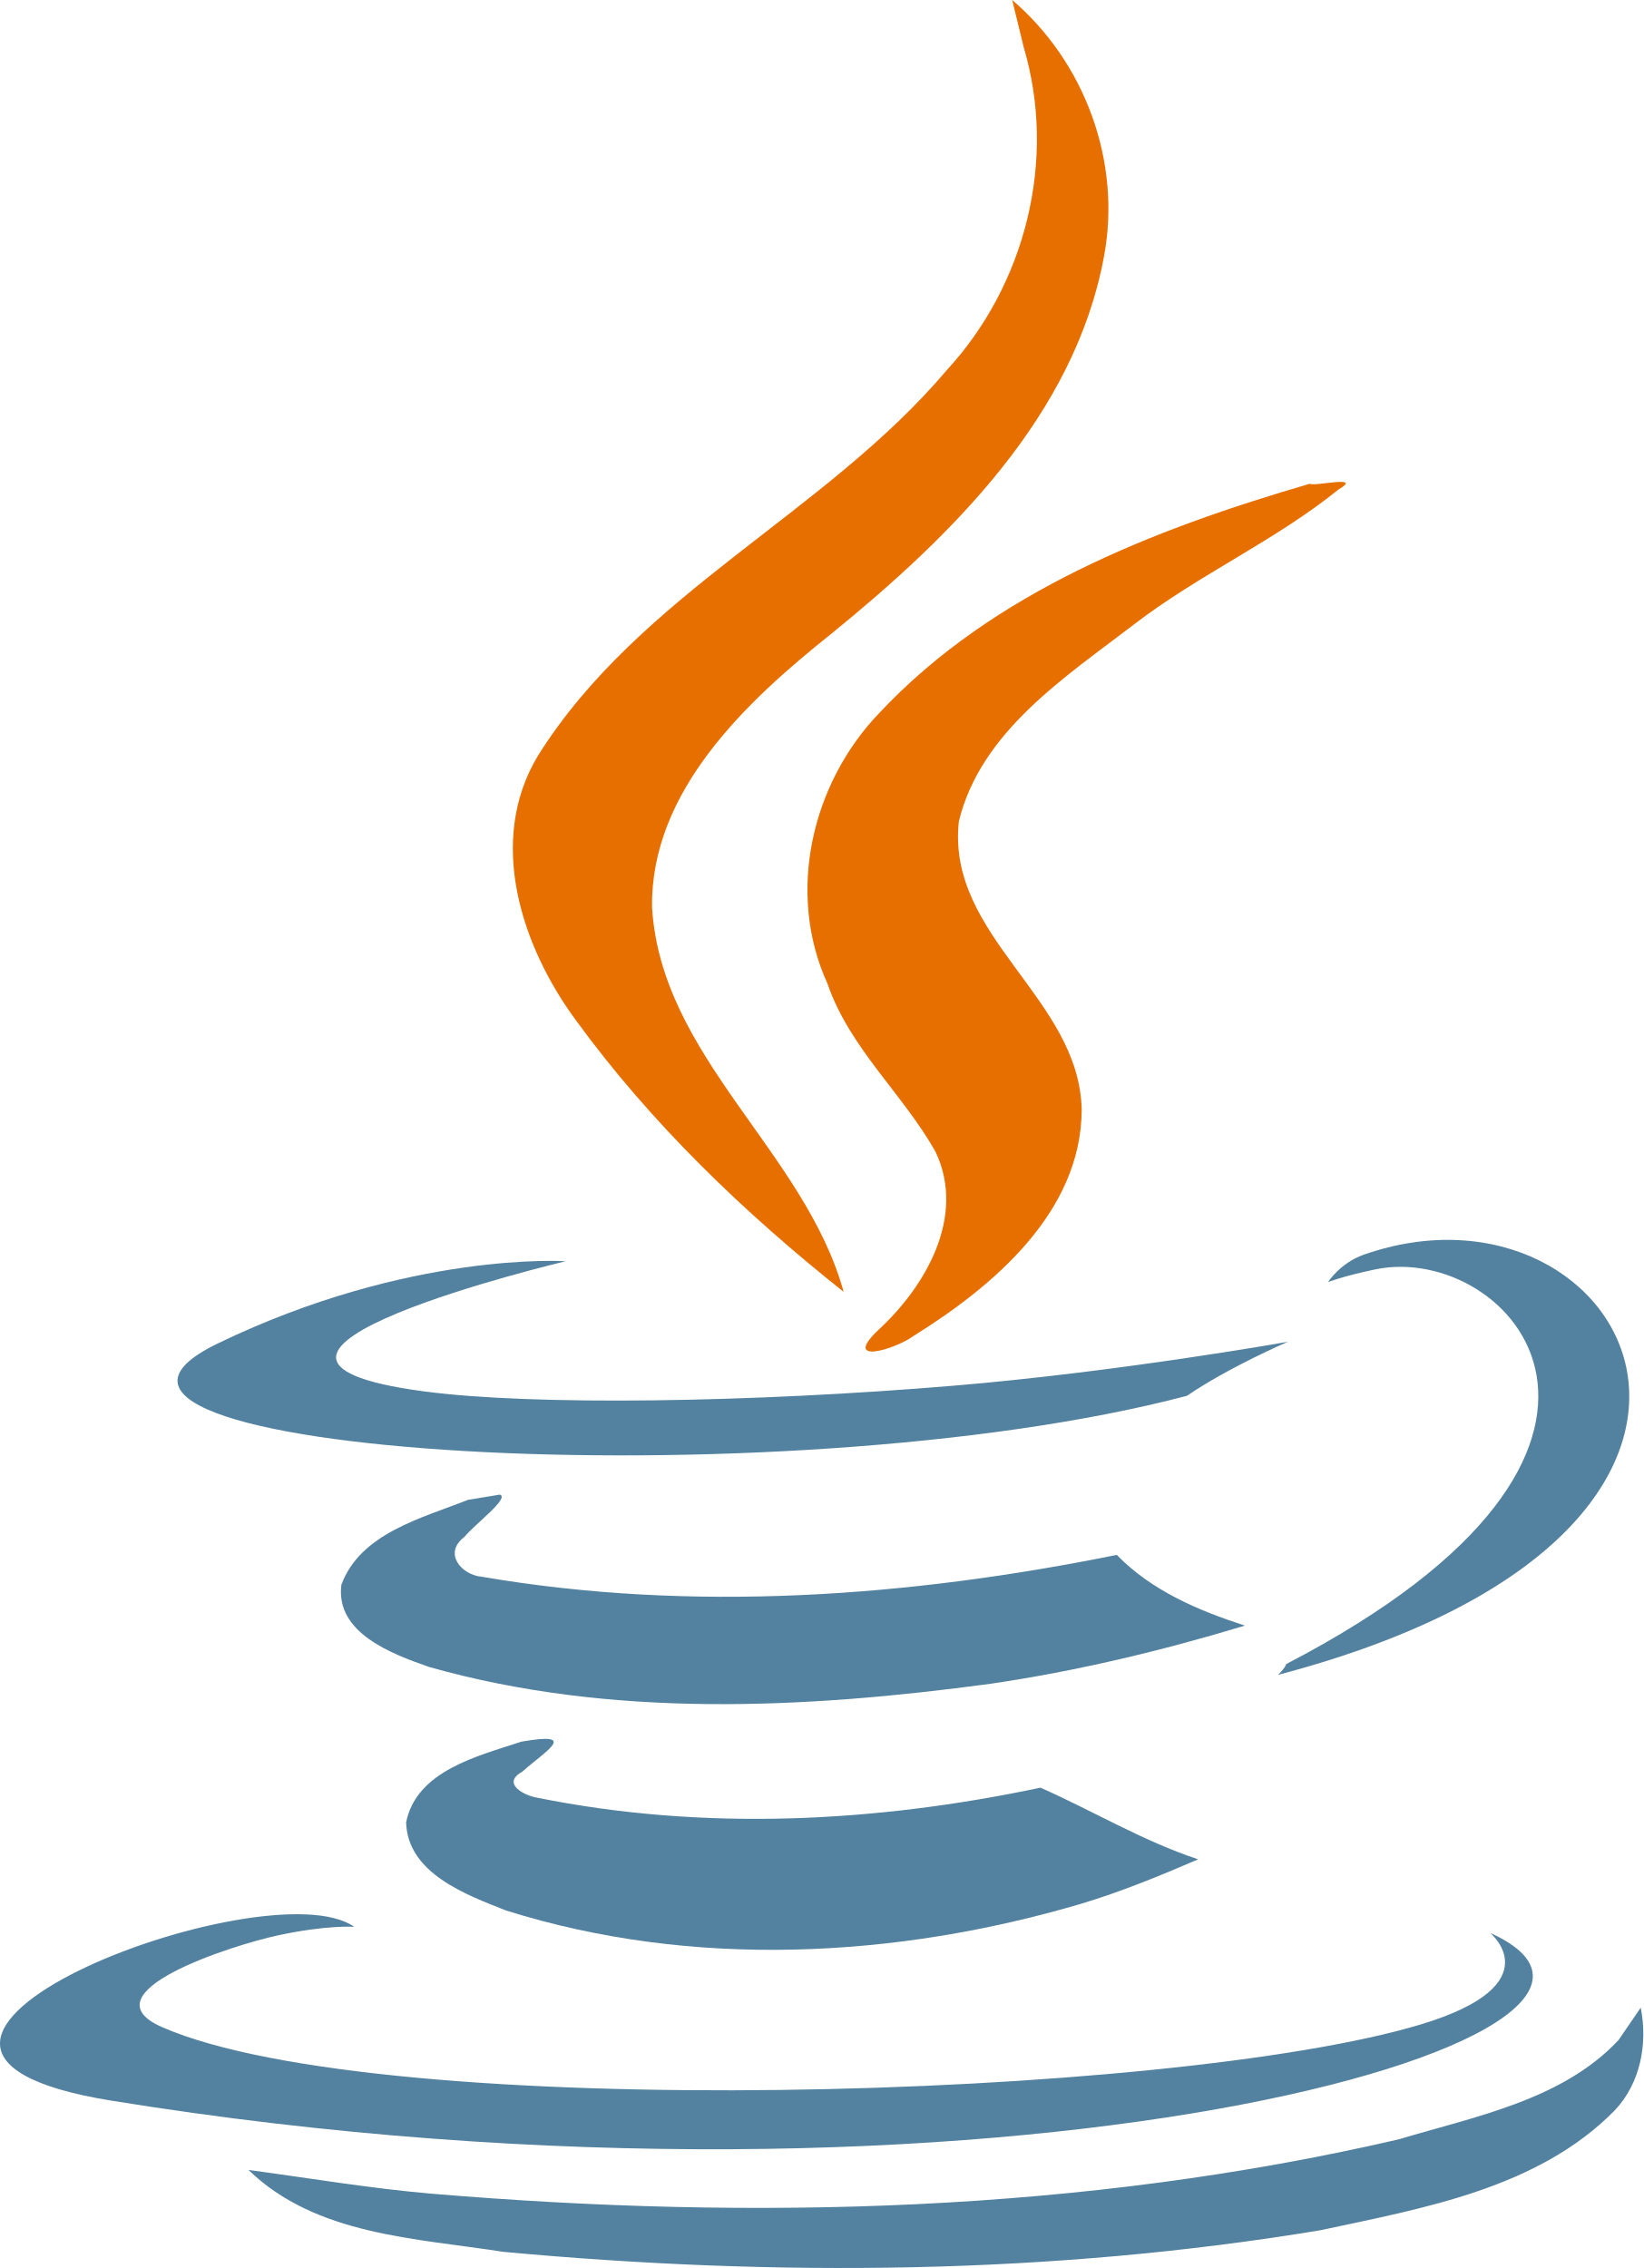
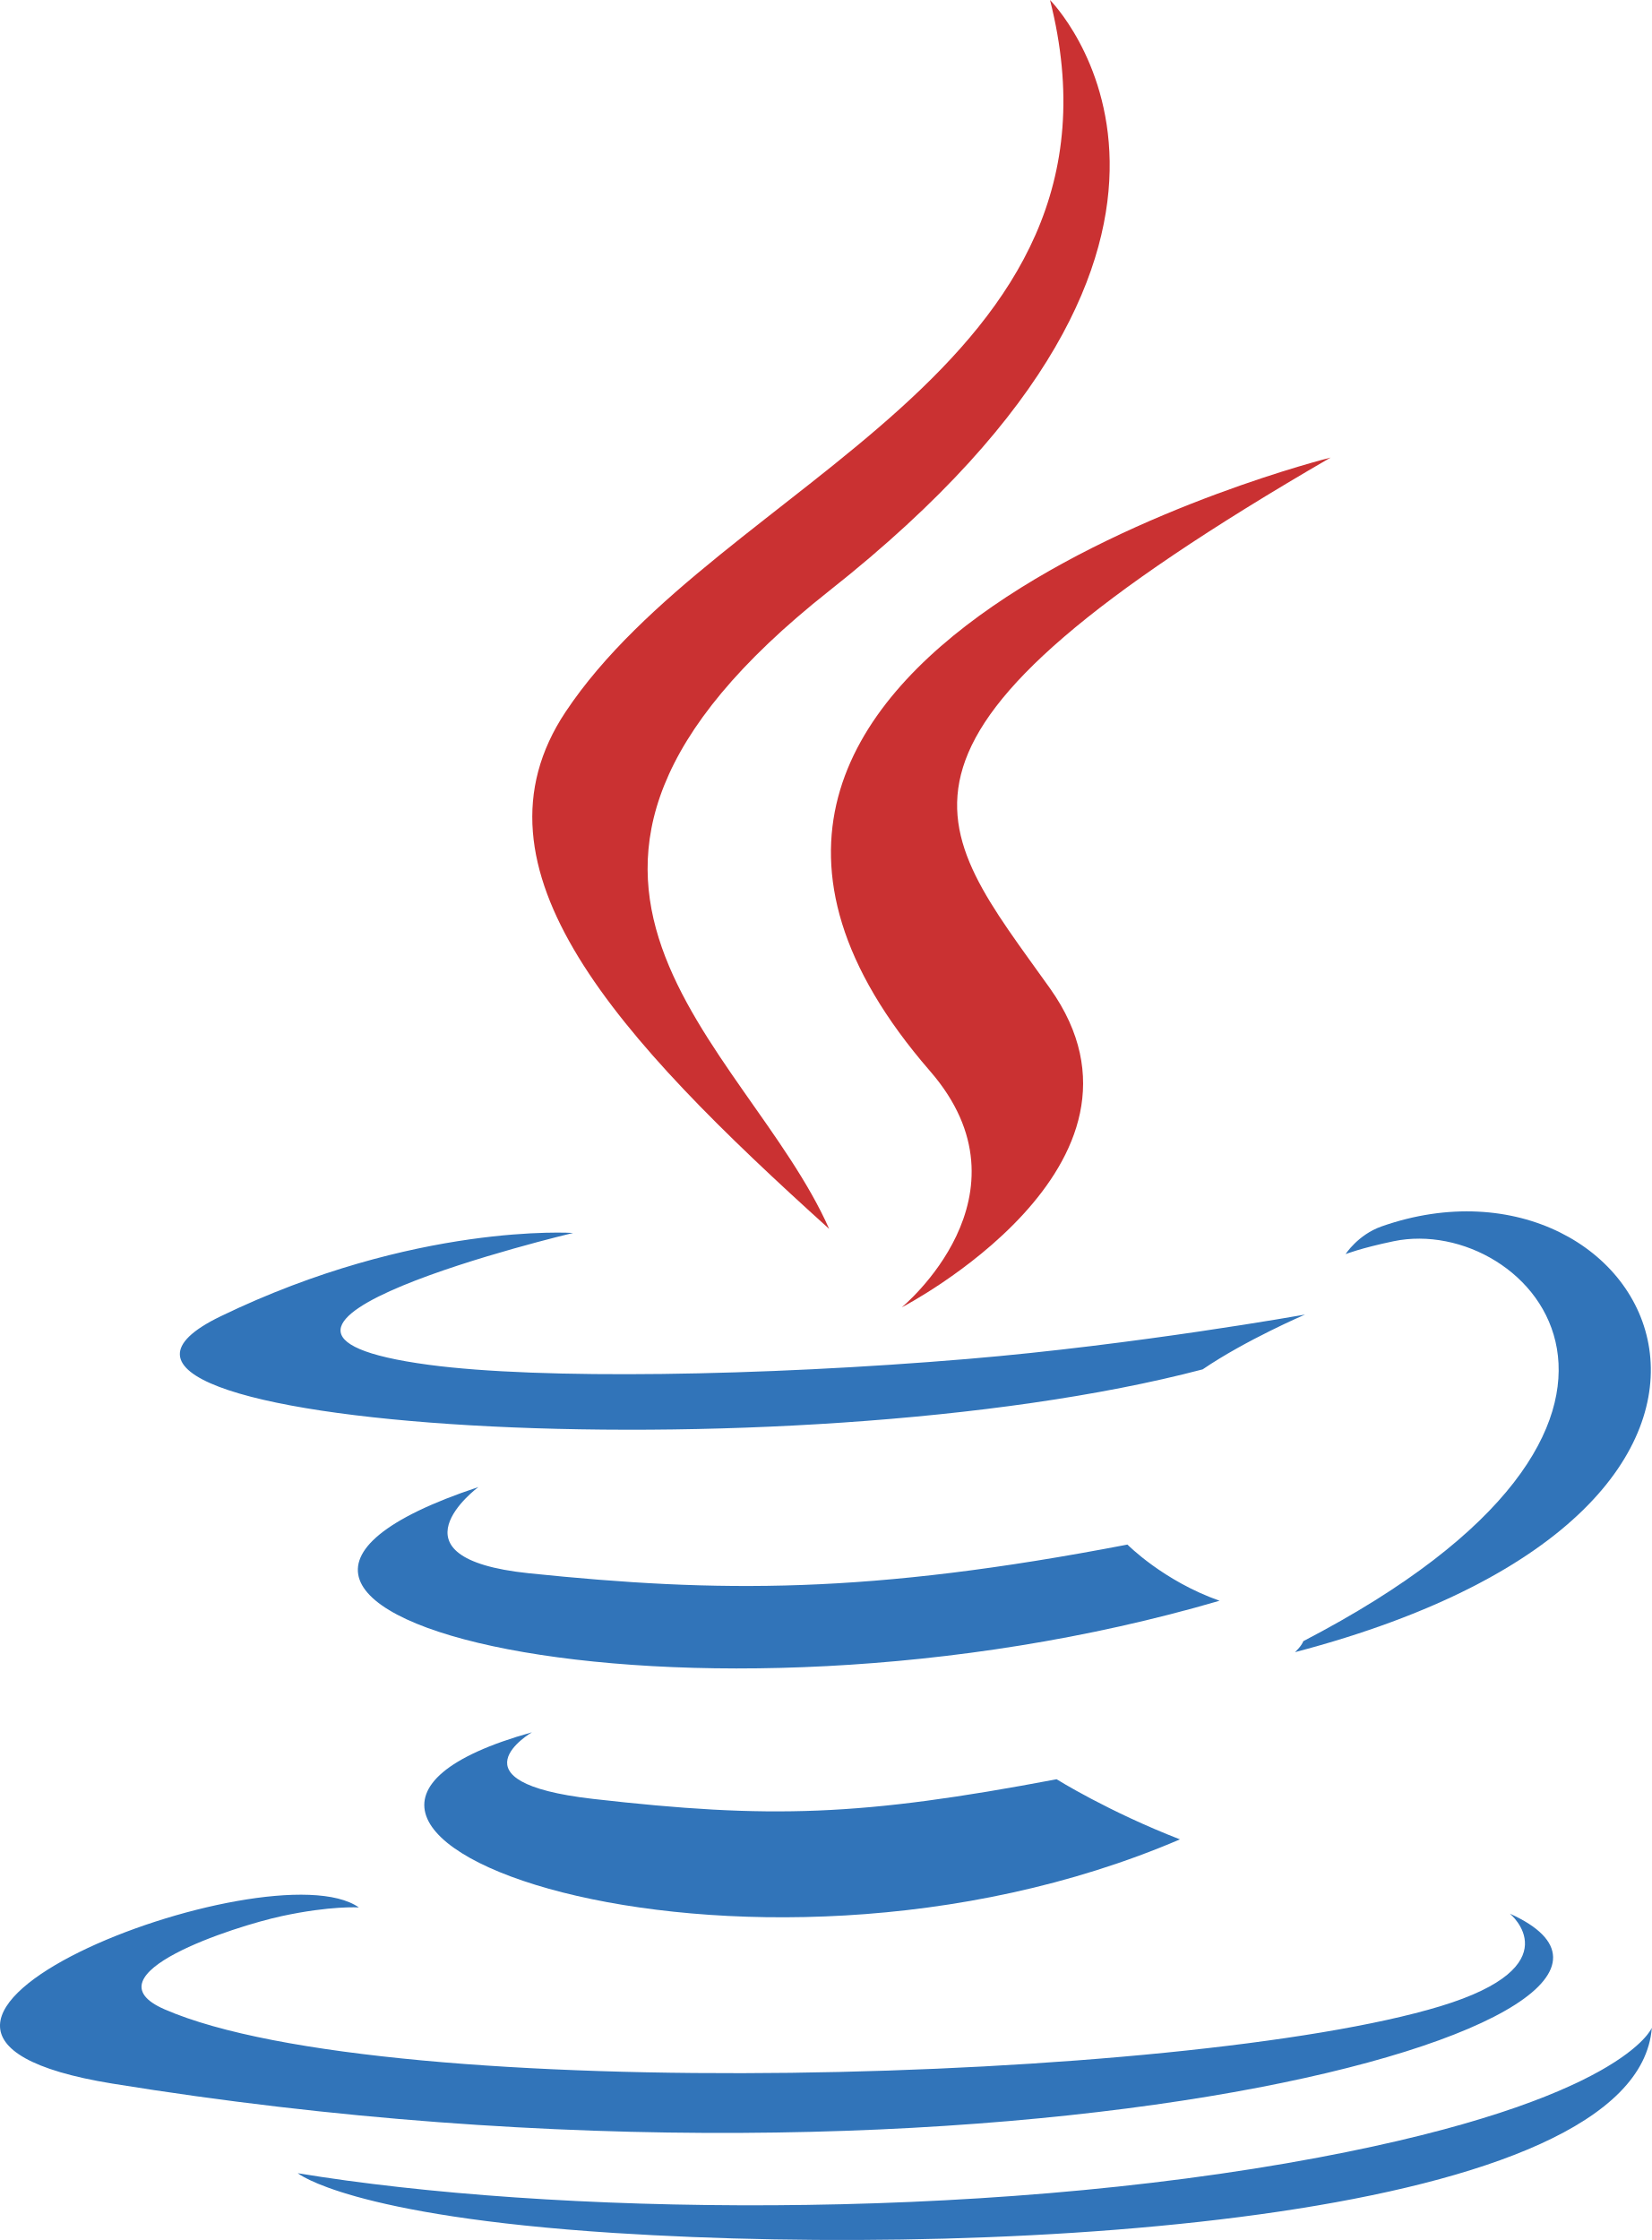
- <svg xmlns="http://www.w3.org/2000/svg" viewBox="0 0 256.775 354.417">
-   <path fill="#5382a1" d="m81.486 272.163c-6.776 2.242-16.4 4.515-18.031 12.623.257 7.965 9.334 11.281 15.6 13.759 29.076 9.158 60.947 7.505 89.968-1.074 6.22-1.878 12.238-4.348 18.199-6.918-8.611-2.843-16.664-7.671-24.639-11.197-25.896 5.467-52.676 6.816-78.695 1.557-1.97-.316-5.595-2.221-2.289-4.043 3.485-3.142 9.12-6.317-.113-4.707z" />
-   <path fill="#5382a1" d="m73.131 234.377c-7.206 2.855-16.831 5.223-19.791 13.275-.961 7.563 7.967 10.829 13.707 12.842 28.451 8.051 58.717 6.541 87.721 2.627 13.468-1.974 26.732-5.15 39.754-9.09-7.284-2.354-14.599-5.47-20.023-11.051-32.527 6.581-66.353 9.047-99.203 3.418-3.198-.274-6.101-3.672-2.744-6.215 1.587-1.951 7.166-6.109 5.554-6.623-1.658.272-3.316.544-4.974.817z" />
-   <path fill="#e76f00" d="m204.678 75.592c-24.382 7.102-49.511 16.881-67.242 35.779-10.628 11.026-14.611 28.17-8.142 42.341 3.463 10.092 11.8 17.222 16.896 26.292 4.8 10.1-1.585 21.079-8.998 27.877-5.673 5.431 2.595 3.041 5.516.907 12.485-7.772 26.245-19.354 26.311-35.372-.35-17.448-21.172-27.055-19.195-45.055 3.412-14.072 16.691-22.586 27.436-30.838 10.112-7.761 22.011-13.041 31.857-21.01 4.091-2.386-3.927-.41-4.437-.922z" />
-   <g fill="#5382a1">
-     <path d="m232.847 302.054s9.767 8.048-10.757 14.274c-39.026 11.823-162.432 15.393-196.714.471-12.323-5.361 10.786-12.801 18.056-14.362 7.581-1.644 11.914-1.338 11.914-1.338-13.705-9.654-88.583 18.957-38.034 27.151 137.853 22.356 251.292-10.067 215.535-26.196" />
-     <path d="m88.384 197.092s-62.772 14.909-22.229 20.324c17.118 2.292 51.244 1.773 83.031-.89 25.978-2.191 52.063-6.851 52.063-6.851s-9.16 3.923-15.787 8.448c-63.744 16.765-186.886 8.966-151.435-8.183 29.981-14.492 54.358-12.848 54.358-12.848" />
-     <path d="m200.99 260.034c64.799-33.672 34.838-66.03 13.926-61.671-5.126 1.067-7.411 1.991-7.411 1.991s1.903-2.981 5.537-4.271c41.371-14.545 73.187 42.897-13.355 65.648 0 .001 1.003-.896 1.302-1.697" />
-   </g>
-   <path fill="#e76f00" d="m159.979 7.458c5.168 17.48.3 36.957-11.99 50.32-18.96 22.456-48.032 34.958-63.92 60.293-8.036 13.311-2.61 29.819 5.953 41.412 11.712 16.079 26.275 30.062 41.801 42.391-6.067-21.919-28.511-36.627-29.938-60.078-.257-18.149 14.722-32.182 28.03-42.772 18.806-15.306 37.997-34.113 42.587-58.947 2.776-14.745-2.959-30.352-14.342-40.076.606 2.486 1.212 4.971 1.818 7.457z" />
-   <path fill="#5382a1" d="m252.92 318.776c-8.773 9.419-22.587 11.995-34.348 15.531-49.417 11.448-100.658 12.726-151.073 8.504-9.659-.831-19.064-2.43-28.67-3.717 10.551 10.243 26.176 10.654 39.851 12.802 42.448 3.928 85.555 3.602 127.674-3.386 16.054-3.445 34.006-6.527 45.986-18.754 4.007-4.272 5.138-10.384 4.033-16.029-1.152 1.683-2.303 3.366-3.455 5.049z" />
+ <svg xmlns="http://www.w3.org/2000/svg" viewBox="0 0 88.907 120.548">
+   <path fill="#3174b9" fill-rule="evenodd" d="m 28.631,93.225 c 0,0 -4.604,2.679 3.28,3.584 9.554,1.091 14.434,0.934 24.959,-1.057 0,0 2.771,1.735 6.639,3.236 -23.601,10.113 -53.413,-0.585 -34.878,-5.763 z m -2.885,-13.197 c 0,0 -5.165,3.823 2.726,4.639 10.206,1.054 18.262,1.14 32.211,-1.544 0,0 1.926,1.955 4.957,3.023 -28.531,8.345 -60.307,0.657 -39.894,-6.118 z" clip-rule="evenodd" />
+   <path fill="#ca3132" fill-rule="evenodd" d="m 50.056,57.639 c 5.818,6.697 -1.525,12.72 -1.525,12.72 0,0 14.766,-7.621 7.984,-17.168 -6.332,-8.899 -11.189,-13.32 15.102,-28.566 -10e-4,-0.001 -41.27,10.303 -21.561,33.014 z" clip-rule="evenodd" />
+   <path fill="#3174b9" fill-rule="evenodd" d="m 81.269,102.987 c 0,0 3.408,2.81 -3.754,4.983 -13.619,4.125 -56.694,5.369 -68.659,0.164 -4.298,-1.872 3.766,-4.467 6.303,-5.015 2.646,-0.572 4.156,-0.468 4.156,-0.468 -4.783,-3.368 -30.916,6.615 -13.272,9.479 48.112,7.801 87.704,-3.512 75.226,-9.143 z m -50.423,-36.634 c 0,0 -21.908,5.205 -7.757,7.097 5.977,0.799 17.883,0.615 28.982,-0.316 9.068,-0.761 18.17,-2.389 18.17,-2.389 0,0 -3.195,1.371 -5.51,2.949 -22.251,5.853 -65.229,3.127 -52.855,-2.856 10.462,-5.061 18.97,-4.485 18.97,-4.485 z m 39.304,21.967 c 22.617,-11.75 12.16,-23.044 4.859,-21.522 -1.785,0.373 -2.586,0.695 -2.586,0.695 0,0 0.666,-1.042 1.932,-1.49 14.441,-5.075 25.545,14.972 -4.656,22.911 -0.001,0 0.347,-0.314 0.451,-0.594 z" clip-rule="evenodd" />
+   <path fill="#ca3132" fill-rule="evenodd" d="m 56.515,0 c 0,0 12.523,12.531 -11.881,31.794 -19.571,15.458 -4.462,24.269 -0.006,34.34 -11.426,-10.307 -19.807,-19.382 -14.185,-27.826 8.254,-12.395 31.125,-18.406 26.072,-38.308 z" clip-rule="evenodd" />
+   <path fill="#3174b9" fill-rule="evenodd" d="m 33.071,120.17 c 21.706,1.388 55.045,-0.771 55.836,-11.044 0,0 -1.518,3.894 -17.941,6.983 -18.529,3.488 -41.386,3.082 -54.938,0.845 0,0 2.777,2.298 17.043,3.216 z" clip-rule="evenodd" />
</svg>
